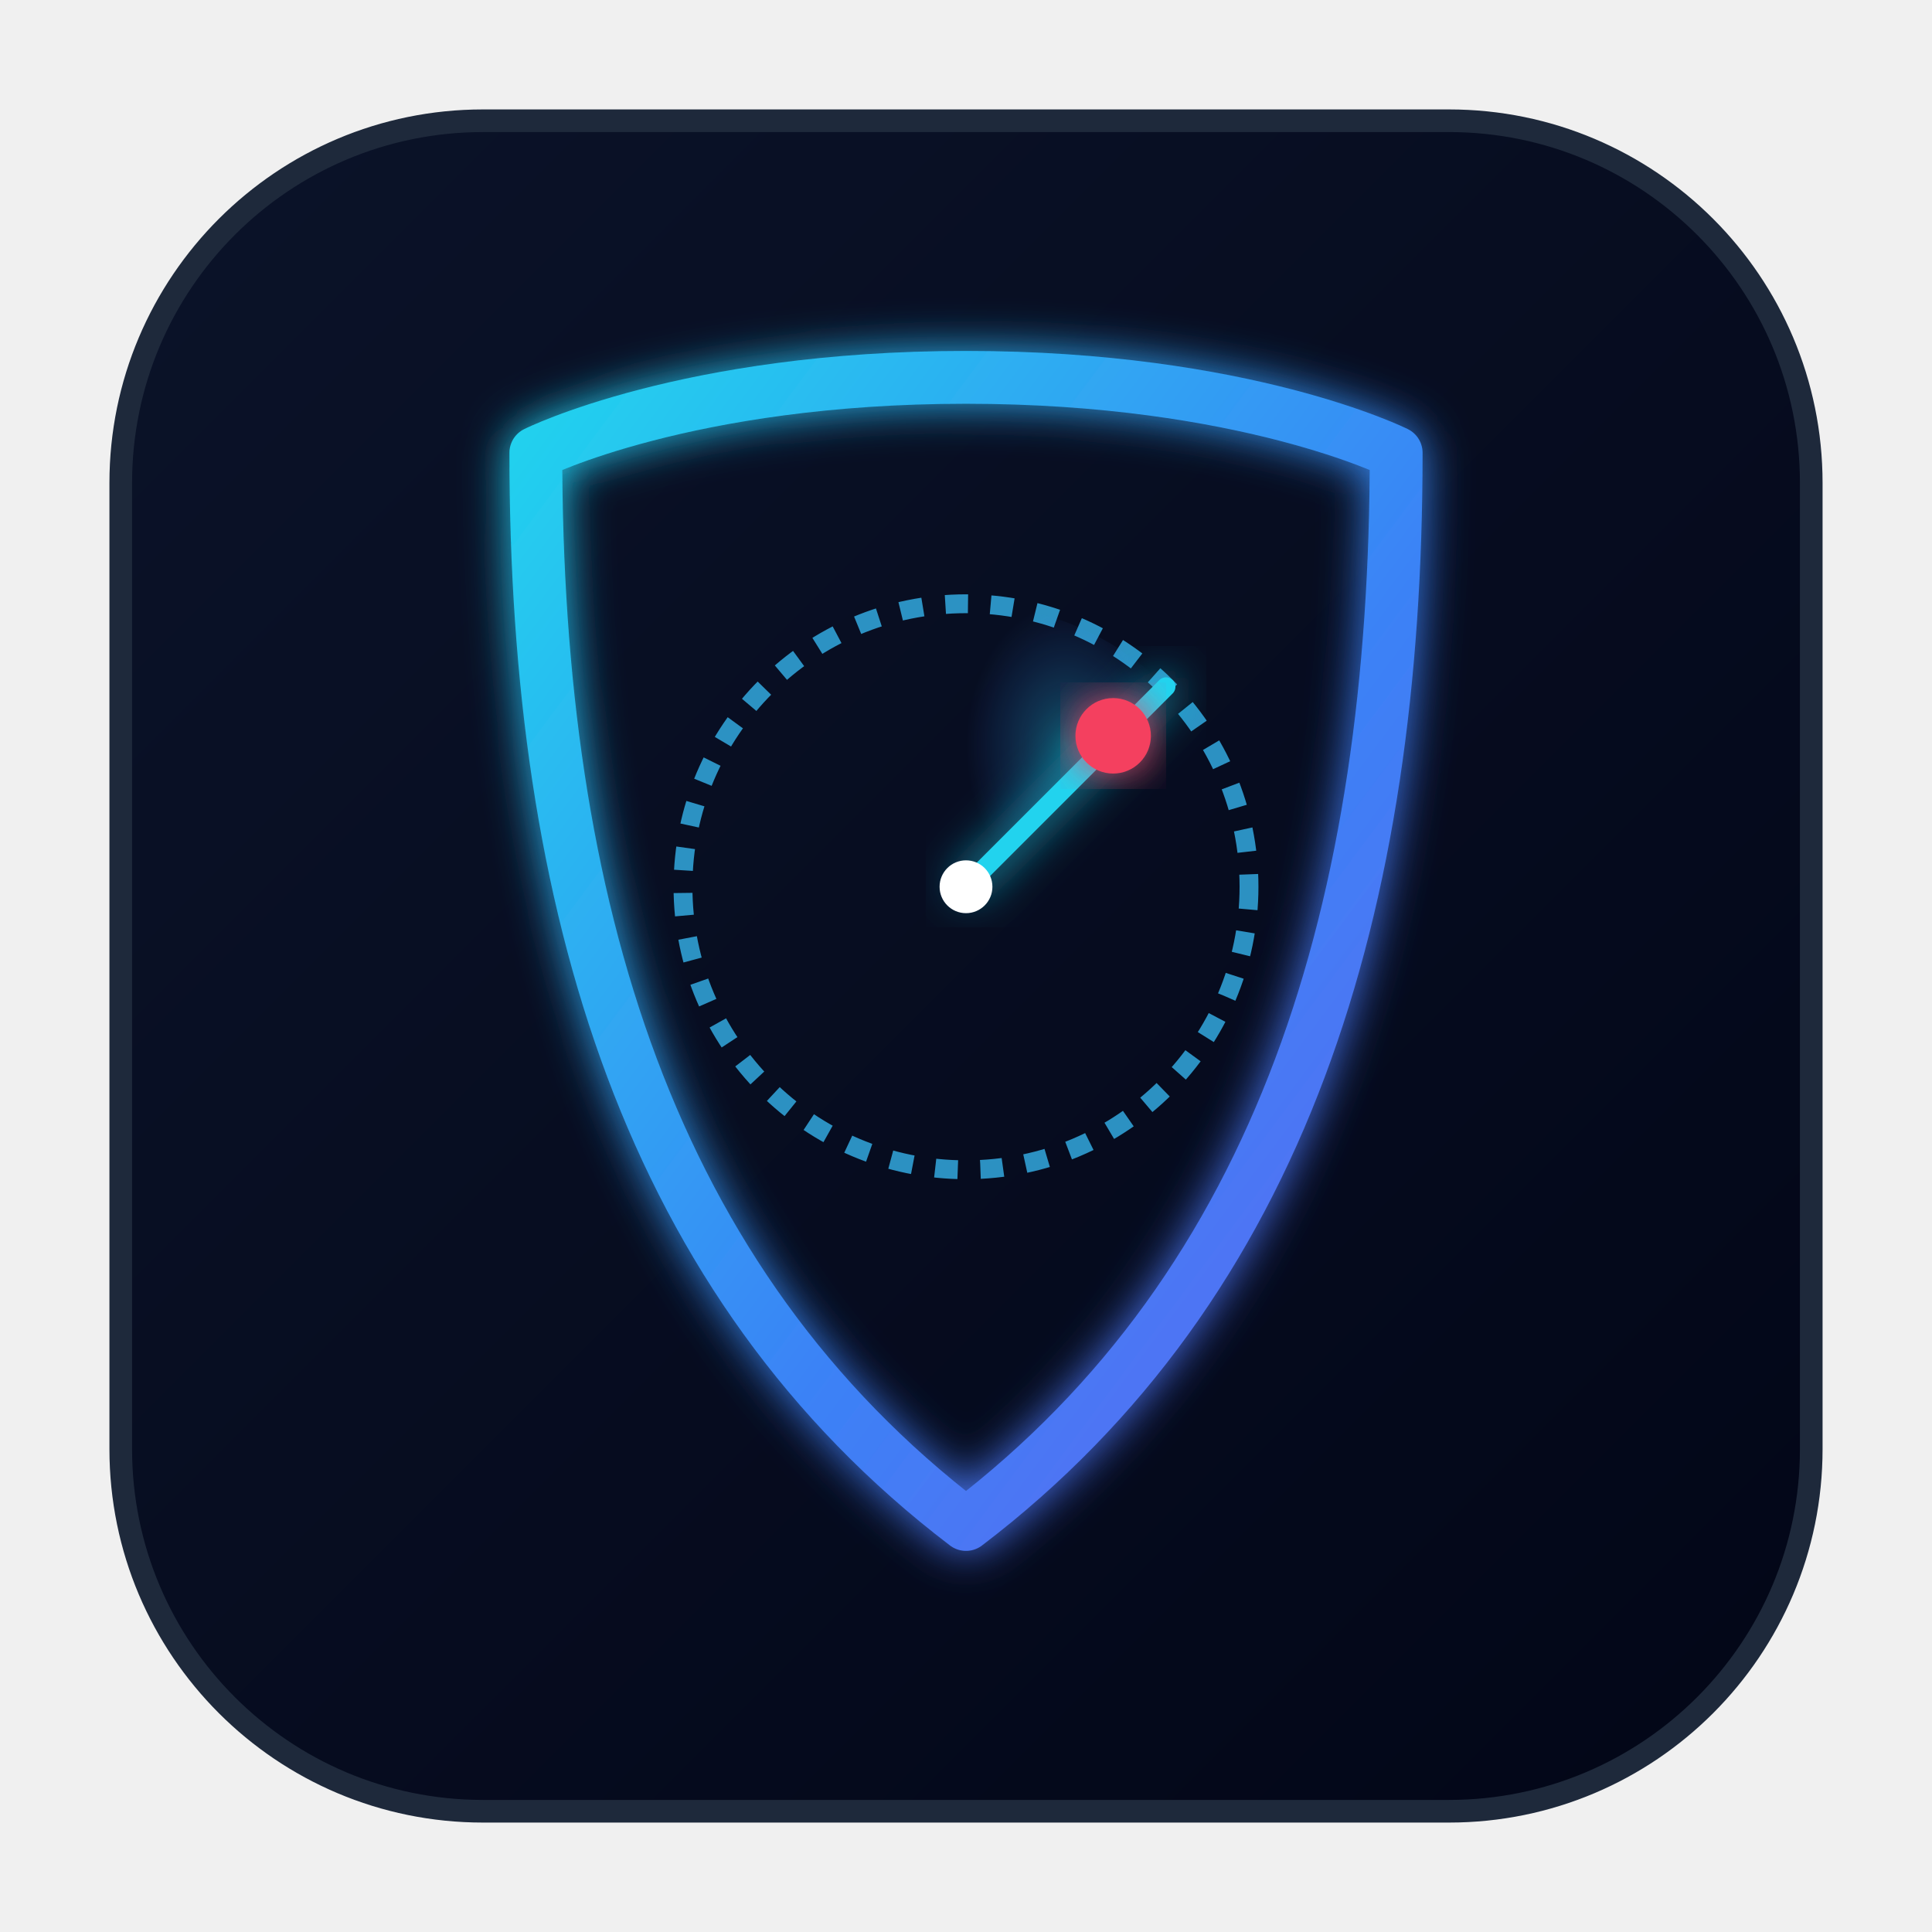
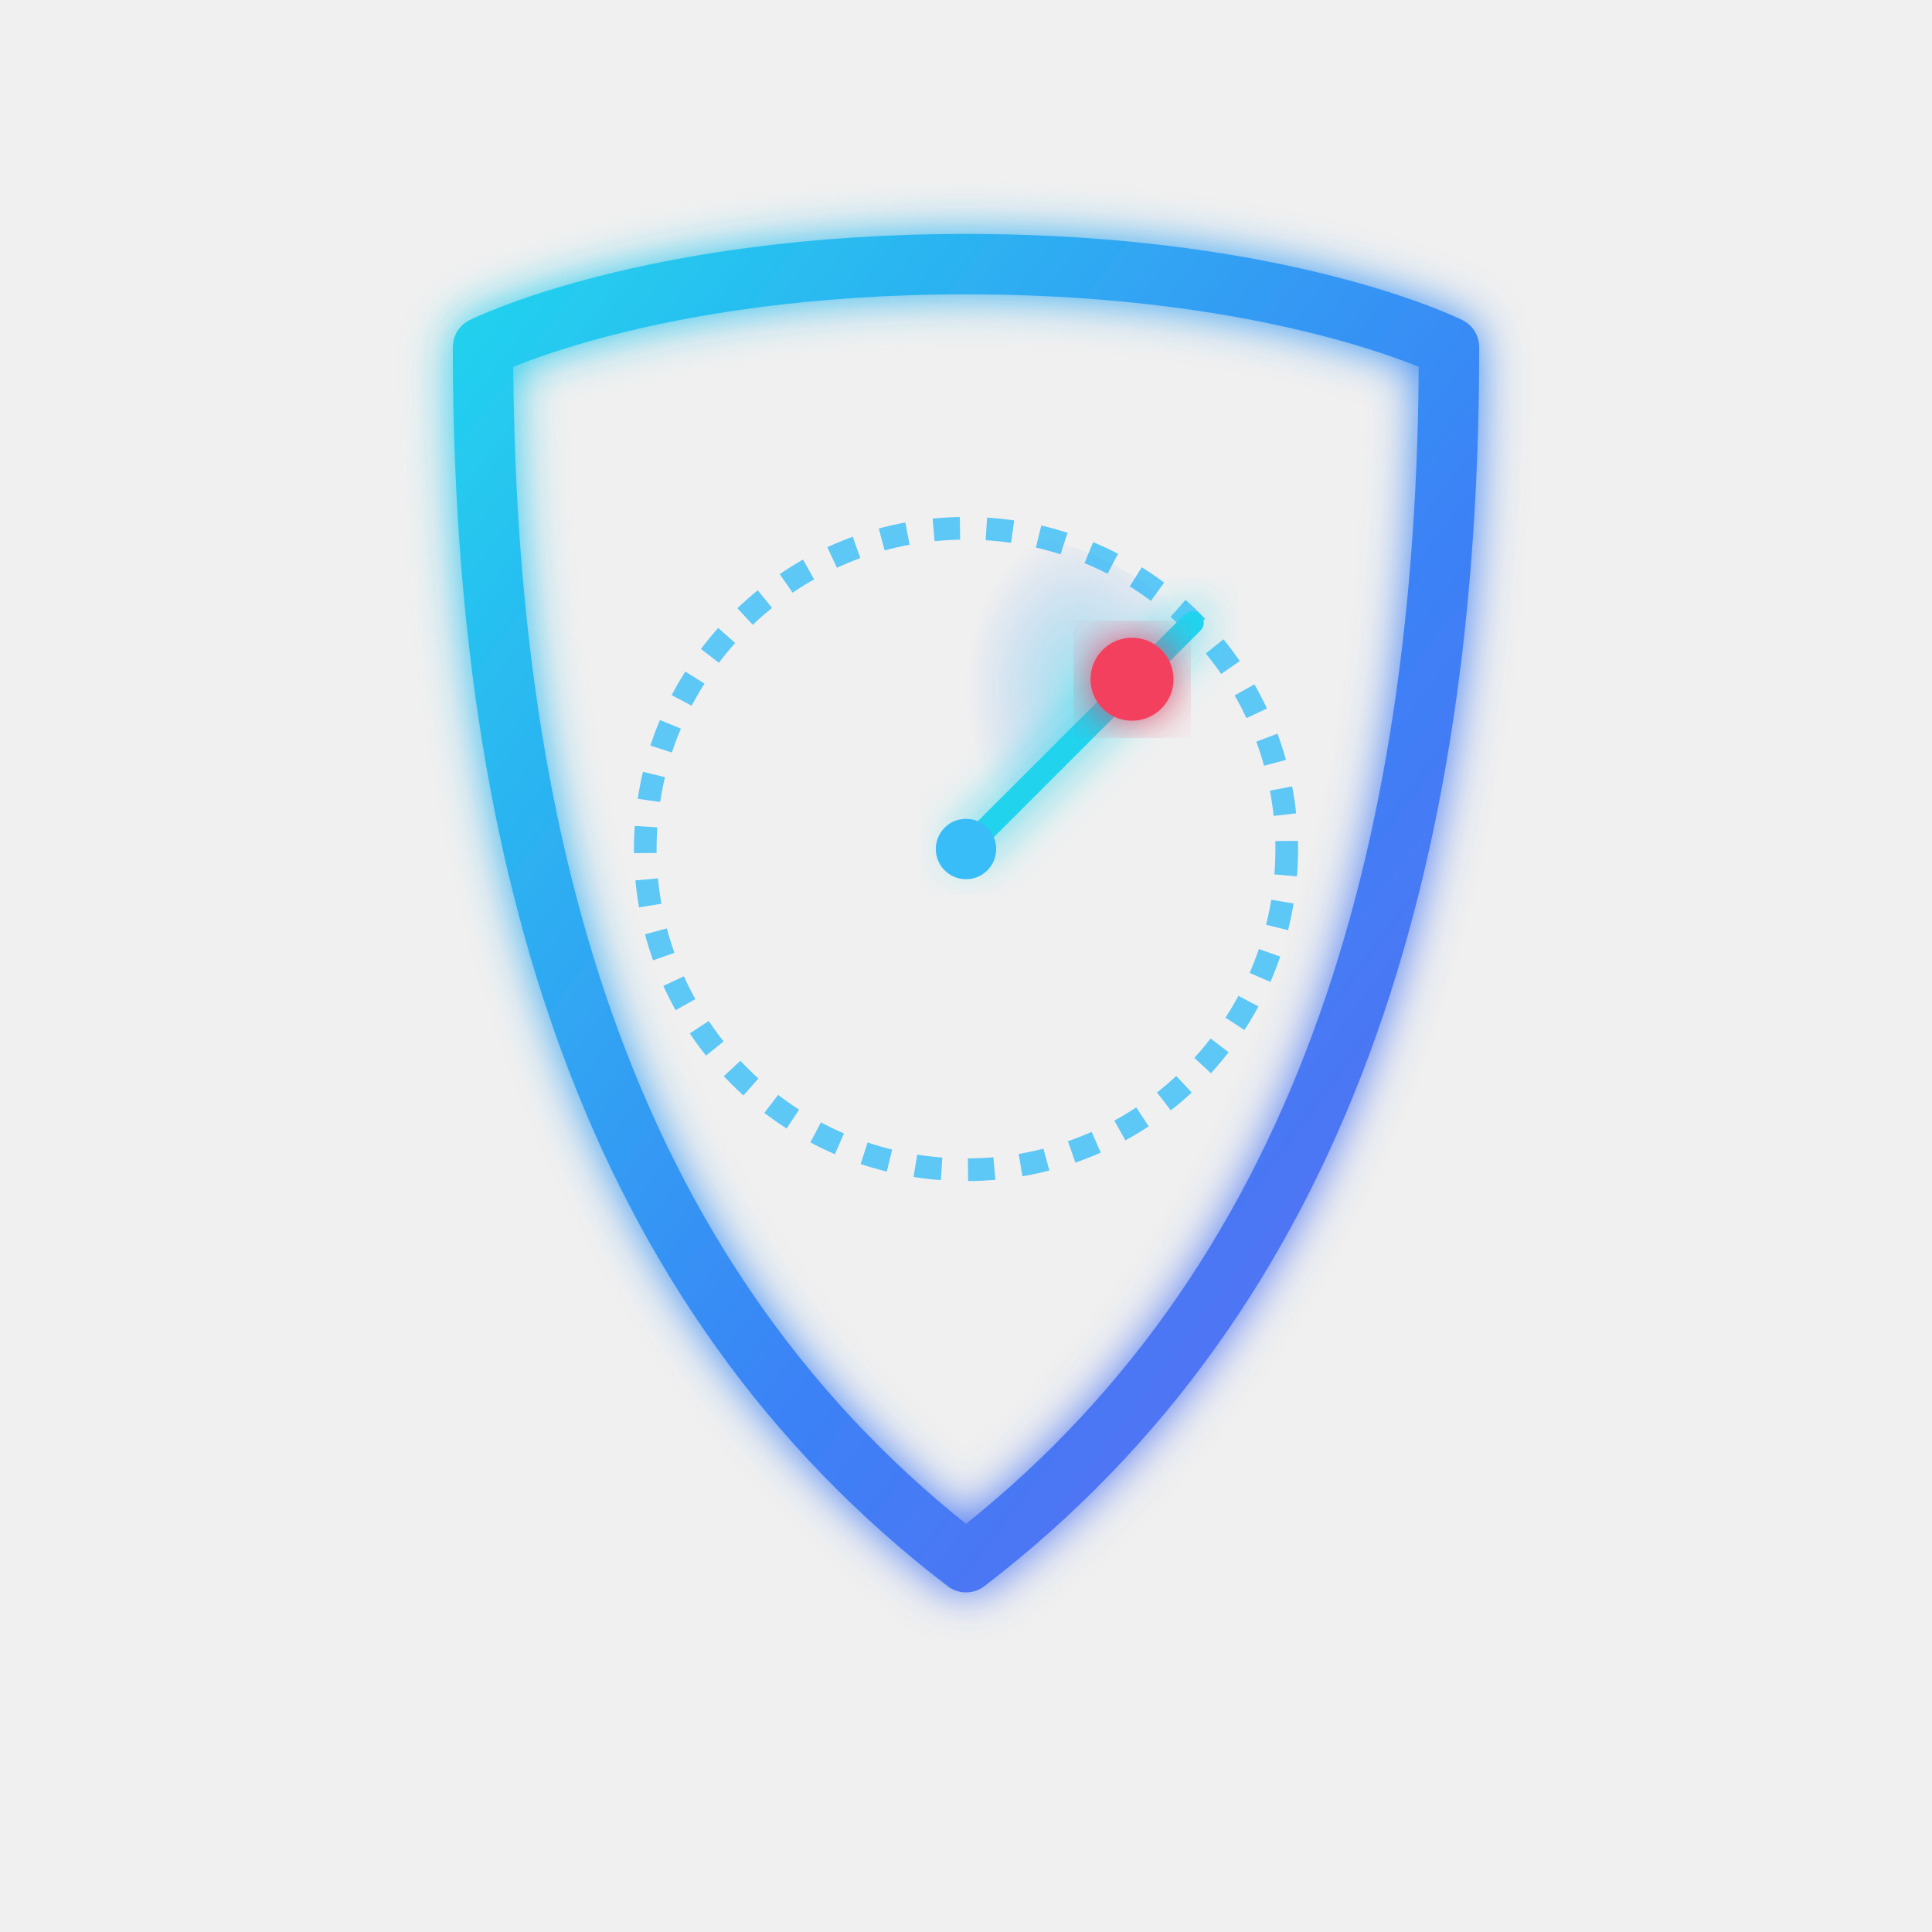
<svg xmlns="http://www.w3.org/2000/svg" viewBox="0 0 512 512" width="100%" height="100%">
  <defs>
-     <linearGradient id="bgGrad" x1="0%" y1="0%" x2="100%" y2="100%">
-       <stop offset="0%" stop-color="#0b1329" />
-       <stop offset="100%" stop-color="#020617" />
-     </linearGradient>
    <linearGradient id="shieldGrad" x1="0%" y1="0%" x2="100%" y2="100%">
      <stop offset="0%" stop-color="#22d3ee" />
      <stop offset="60%" stop-color="#3b82f6" />
      <stop offset="100%" stop-color="#6366f1" />
    </linearGradient>
    <radialGradient id="sweepGrad" cx="50%" cy="50%" r="50%">
-       <stop offset="0%" stop-color="#22d3ee" stop-opacity="0.35" />
+       <stop offset="0%" stop-color="#22d3ee" stop-opacity="0.4" />
      <stop offset="100%" stop-color="#3b82f6" stop-opacity="0" />
    </radialGradient>
    <filter id="glow" x="-20%" y="-20%" width="140%" height="140%">
      <feGaussianBlur stdDeviation="6" result="blur" />
      <feComposite in="SourceGraphic" in2="blur" operator="over" />
    </filter>
  </defs>
-   <rect x="32" y="32" width="448" height="448" rx="96" fill="url(#bgGrad)" stroke="#1e293b" stroke-width="6" />
-   <path d="M 256 100 C 330 100, 370 120, 370 120 C 370 240, 340 340, 256 404 C 172 340, 142 240, 142 120 C 142 120, 182 100, 256 100 Z" fill="none" stroke="url(#shieldGrad)" stroke-width="14" stroke-linejoin="round" filter="url(#glow)" />
-   <circle cx="256" cy="235" r="75" fill="none" stroke="#38bdf8" stroke-width="5" stroke-dasharray="6 6" opacity="0.75" />
-   <path d="M 256 235 L 309 182 A 75 75 0 0 0 256 160 Z" fill="url(#sweepGrad)" />
-   <line x1="256" y1="235" x2="309" y2="182" stroke="#22d3ee" stroke-width="5" stroke-linecap="round" filter="url(#glow)" />
-   <circle cx="295" cy="195" r="10" fill="#f43f5e" filter="url(#glow)" />
-   <circle cx="256" cy="235" r="7" fill="#ffffff" />
+   <path d="M 256 70 C 340 70, 384 92, 384 92 C 384 228, 350 342, 256 414 C 162 342, 128 228, 128 92 C 128 92, 172 70, 256 70 Z" fill="none" stroke="url(#shieldGrad)" stroke-width="16" stroke-linejoin="round" filter="url(#glow)" />
+   <circle cx="256" cy="225" r="85" fill="none" stroke="#38bdf8" stroke-width="6" stroke-dasharray="7 7" opacity="0.8" />
+   <path d="M 256 225 L 316 165 A 85 85 0 0 0 256 140 Z" fill="url(#sweepGrad)" />
+   <line x1="256" y1="225" x2="316" y2="165" stroke="#22d3ee" stroke-width="6" stroke-linecap="round" filter="url(#glow)" />
+   <circle cx="300" cy="180" r="11" fill="#f43f5e" filter="url(#glow)" />
+   <circle cx="256" cy="225" r="8" fill="#38bdf8" />
</svg>
